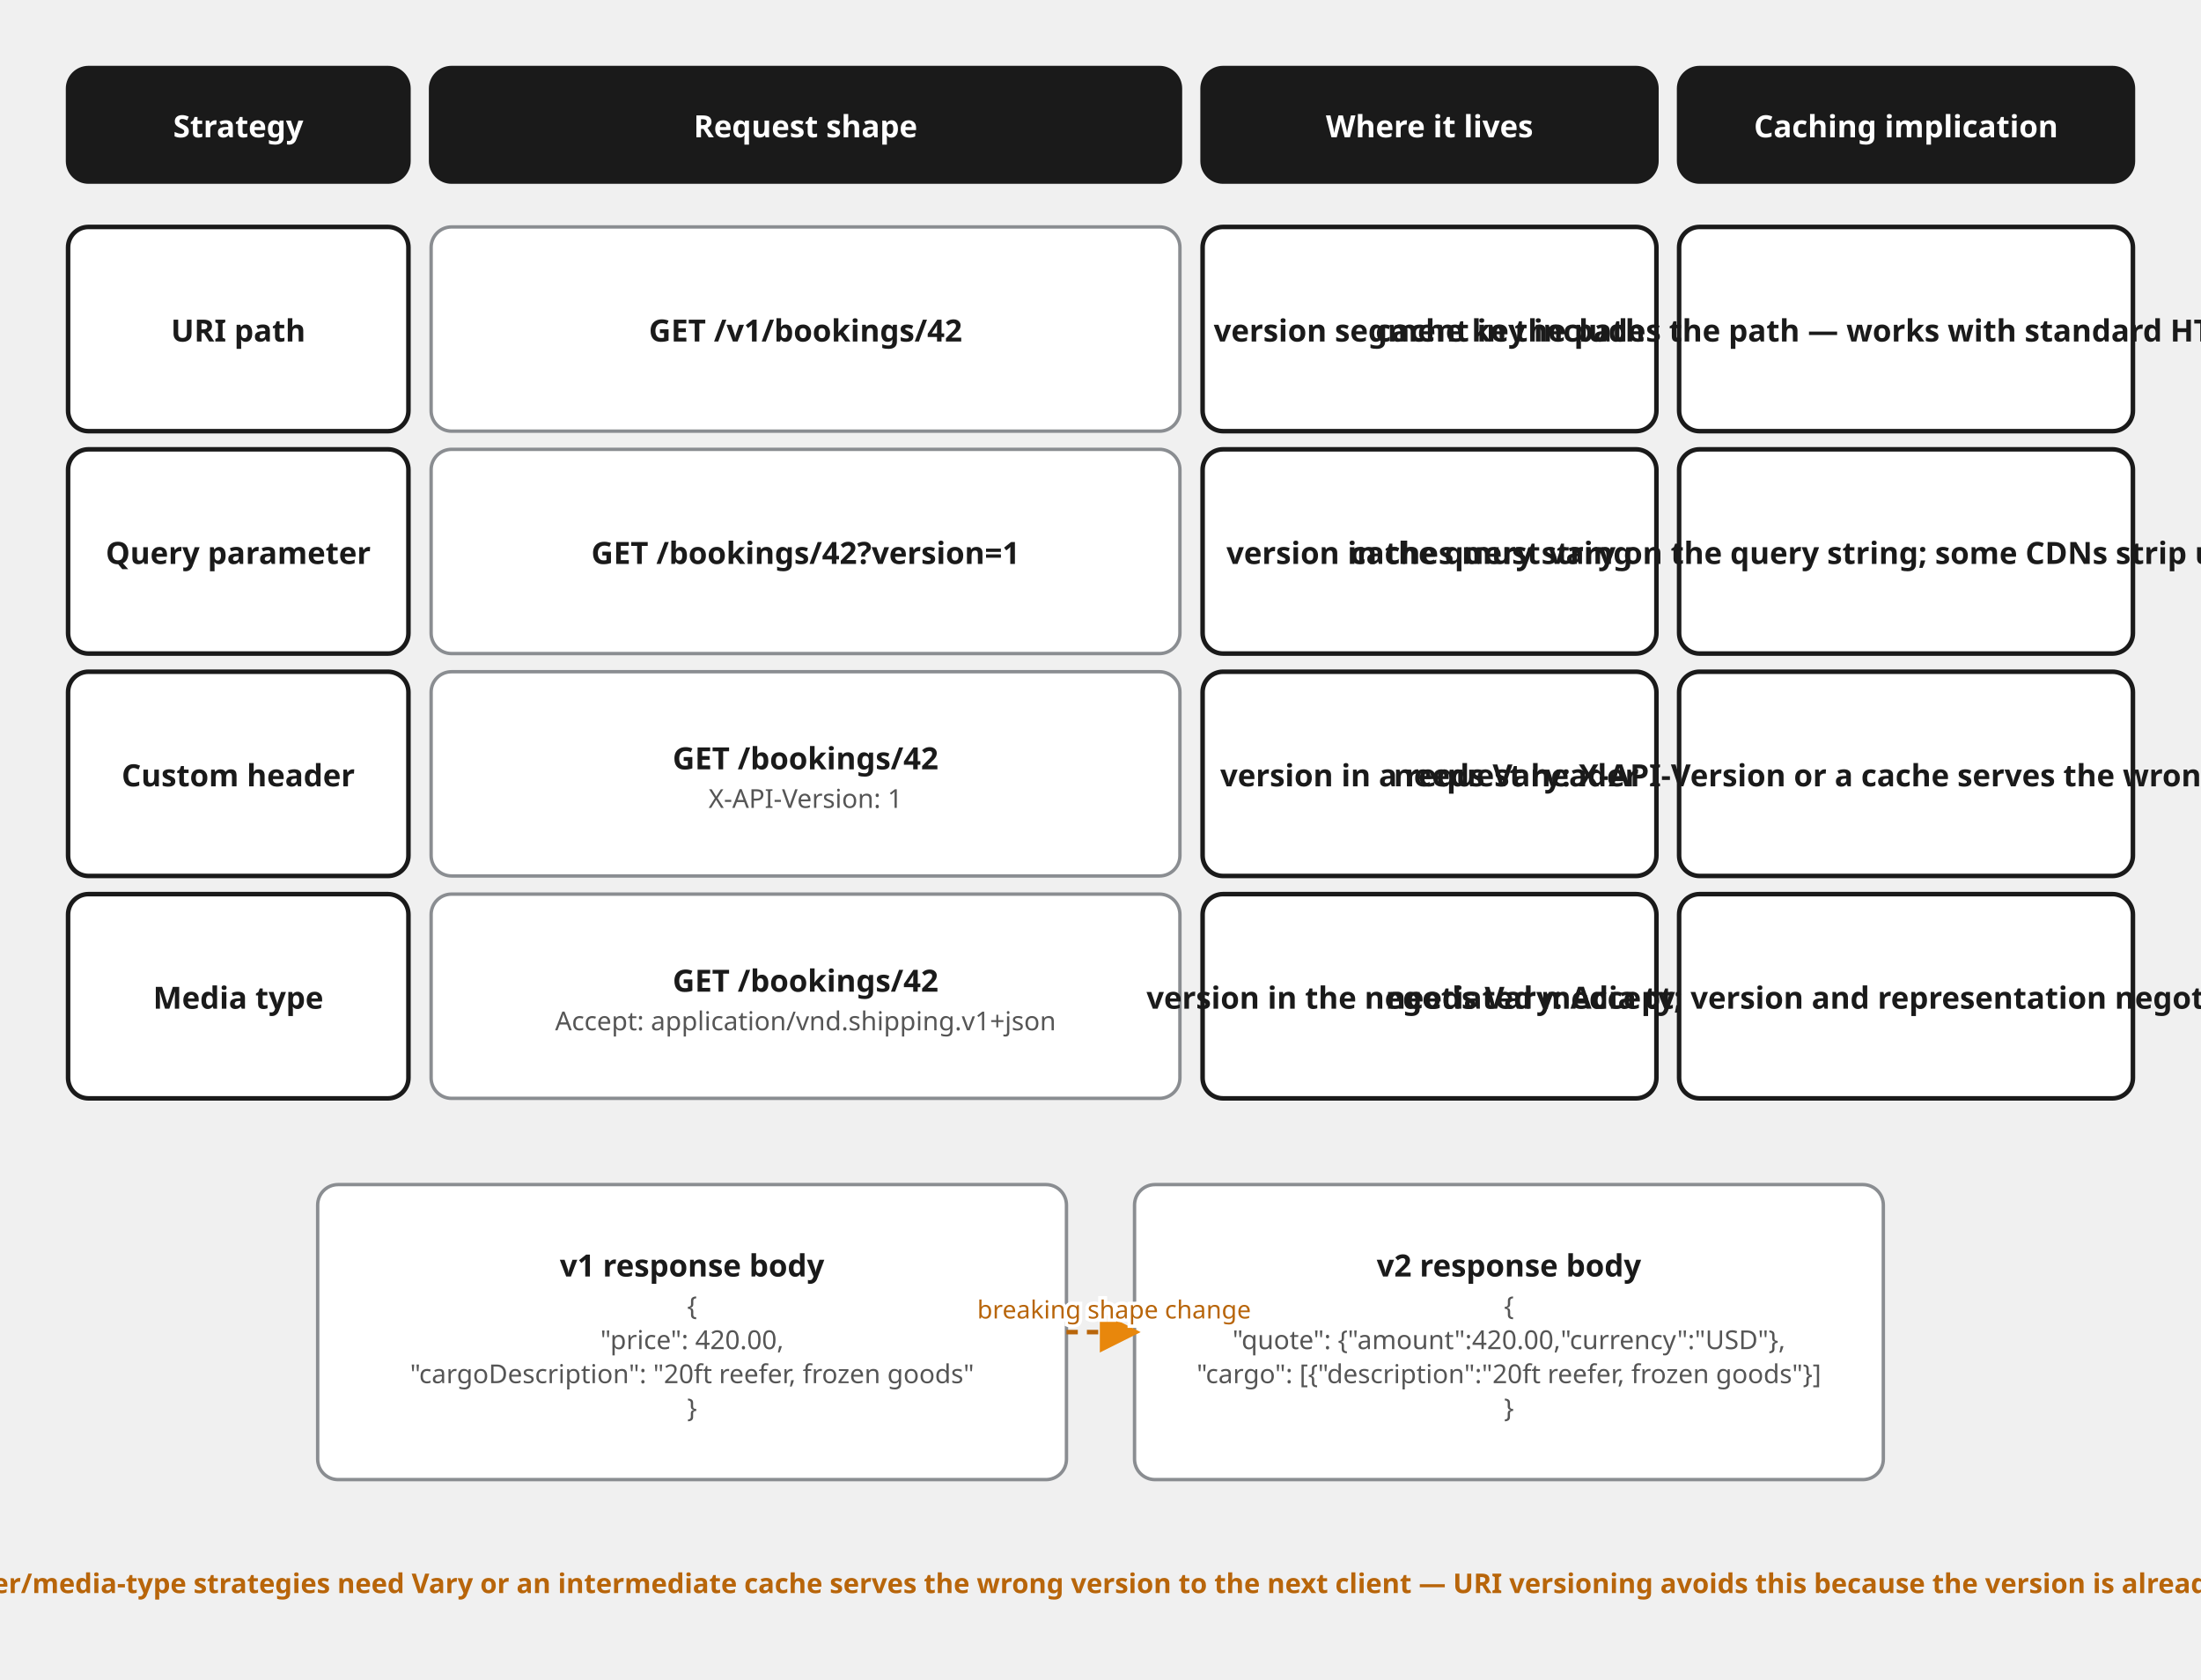
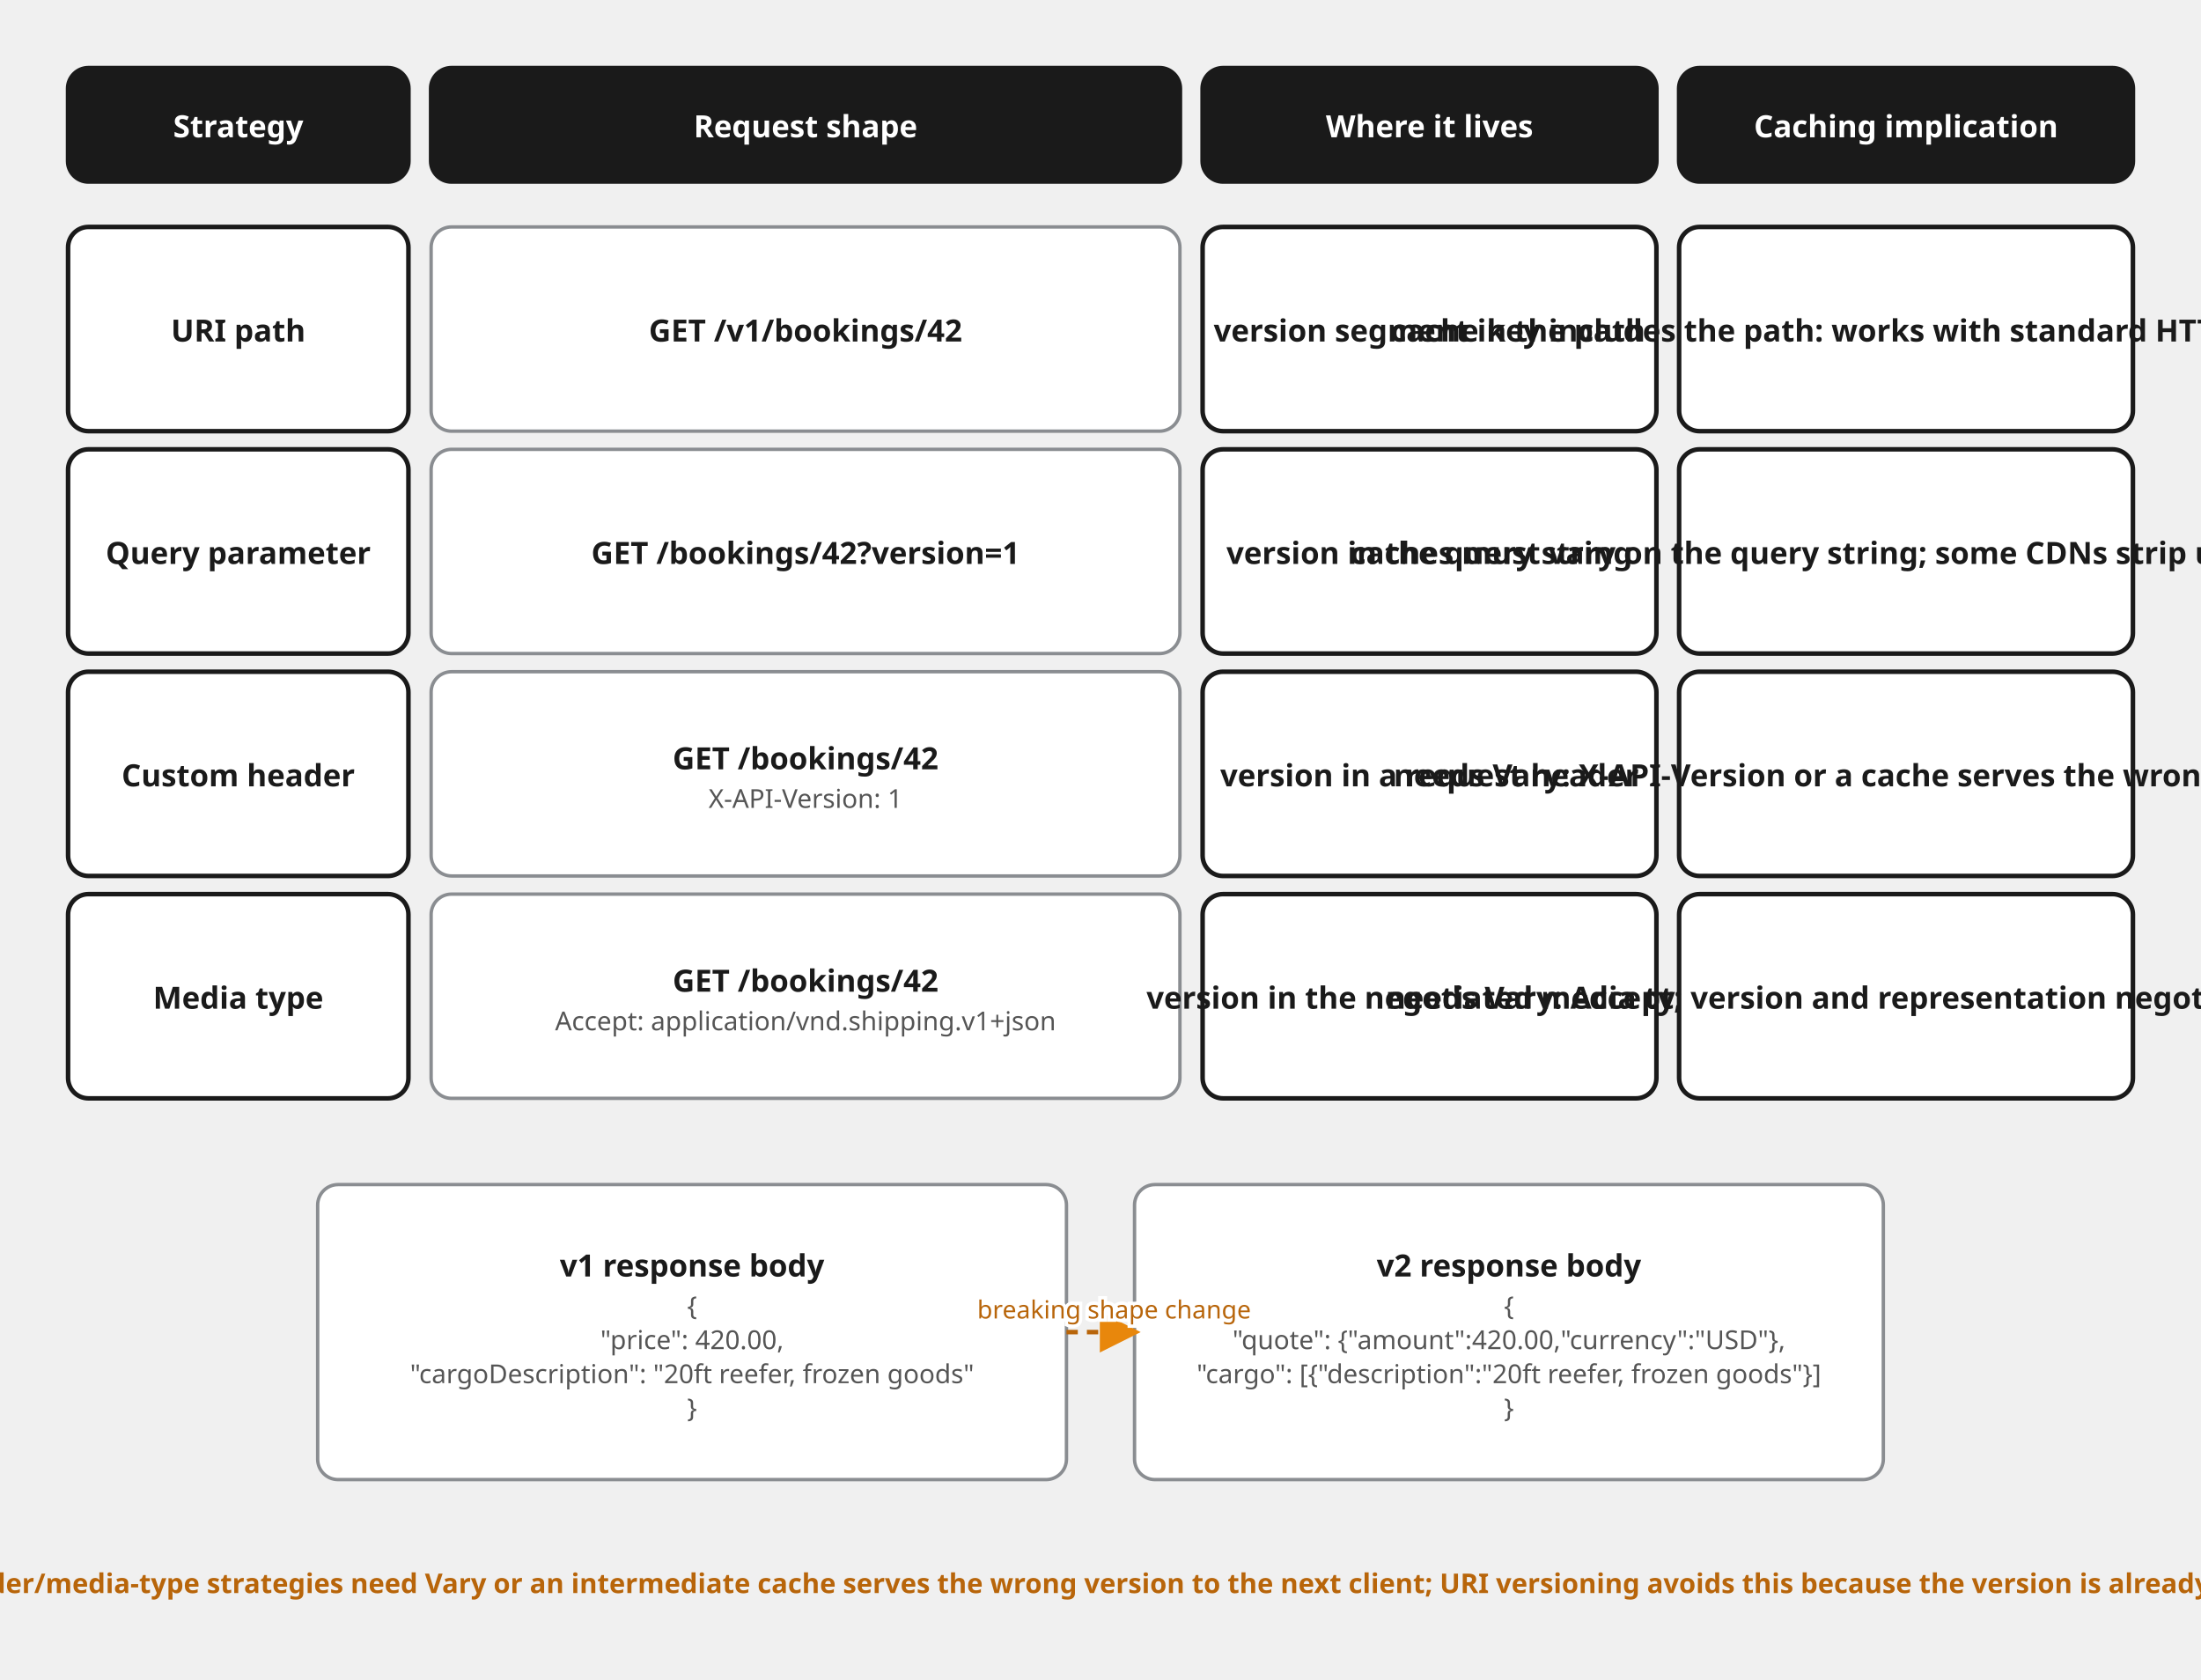
<svg xmlns="http://www.w3.org/2000/svg" viewBox="0 0 970 740" font-family="'Red Hat Text', system-ui, sans-serif" role="img">
  <defs>
    <marker id="a" viewBox="0 0 10 10" refX="8.5" refY="5" markerWidth="9" markerHeight="9" orient="auto-start-reverse">
      <path d="M0,0 L10,5 L0,10 z" fill="#555" />
    </marker>
    <marker id="am" viewBox="0 0 10 10" refX="8.5" refY="5" markerWidth="9" markerHeight="9" orient="auto-start-reverse">
      <path d="M0,0 L10,5 L0,10 z" fill="#e8870c" />
    </marker>
  </defs>
  <rect x="30" y="30" width="150" height="50" rx="9" fill="#1a1a1a" stroke="#1a1a1a" stroke-width="2" />
  <text x="105.0" y="60.5" font-size="13.5" font-weight="700" fill="#ffffff" text-anchor="middle">Strategy</text>
  <rect x="190" y="30" width="330" height="50" rx="9" fill="#1a1a1a" stroke="#1a1a1a" stroke-width="2" />
  <text x="355.0" y="60.5" font-size="13.5" font-weight="700" fill="#ffffff" text-anchor="middle">Request shape</text>
  <rect x="530" y="30" width="200" height="50" rx="9" fill="#1a1a1a" stroke="#1a1a1a" stroke-width="2" />
  <text x="630.0" y="60.5" font-size="13.5" font-weight="700" fill="#ffffff" text-anchor="middle">Where it lives</text>
  <rect x="740" y="30" width="200" height="50" rx="9" fill="#1a1a1a" stroke="#1a1a1a" stroke-width="2" />
  <text x="840.0" y="60.5" font-size="13.5" font-weight="700" fill="#ffffff" text-anchor="middle">Caching implication</text>
  <rect x="30" y="100" width="150" height="90" rx="9" fill="#ffffff" stroke="#1a1a1a" stroke-width="2" />
  <text x="105.0" y="150.5" font-size="13.5" font-weight="700" fill="#1a1a1a" text-anchor="middle">URI path</text>
  <rect x="190" y="100" width="330" height="90" rx="9" fill="#ffffff" stroke="#8a8d91" stroke-width="1.5" />
  <text x="355.0" y="150.5" font-size="13.5" font-weight="700" fill="#1a1a1a" text-anchor="middle">GET /v1/bookings/42</text>
  <rect x="530" y="100" width="200" height="90" rx="9" fill="#ffffff" stroke="#1a1a1a" stroke-width="2" />
  <text x="630.0" y="150.5" font-size="13.5" font-weight="700" fill="#1a1a1a" text-anchor="middle">version segment in the path</text>
  <rect x="740" y="100" width="200" height="90" rx="9" fill="#ffffff" stroke="#1a1a1a" stroke-width="2" />
-   <text x="840.0" y="150.5" font-size="13.5" font-weight="700" fill="#1a1a1a" text-anchor="middle">cache key includes the path — works with standard HTTP caches as-is</text>
+   <text x="840.0" y="150.5" font-size="13.5" font-weight="700" fill="#1a1a1a" text-anchor="middle">cache key includes the path: works with standard HTTP caches as-is</text>
  <rect x="30" y="198" width="150" height="90" rx="9" fill="#ffffff" stroke="#1a1a1a" stroke-width="2" />
  <text x="105.0" y="248.5" font-size="13.5" font-weight="700" fill="#1a1a1a" text-anchor="middle">Query parameter</text>
  <rect x="190" y="198" width="330" height="90" rx="9" fill="#ffffff" stroke="#8a8d91" stroke-width="1.5" />
  <text x="355.0" y="248.5" font-size="13.5" font-weight="700" fill="#1a1a1a" text-anchor="middle">GET /bookings/42?version=1</text>
  <rect x="530" y="198" width="200" height="90" rx="9" fill="#ffffff" stroke="#1a1a1a" stroke-width="2" />
  <text x="630.0" y="248.5" font-size="13.5" font-weight="700" fill="#1a1a1a" text-anchor="middle">version in the query string</text>
  <rect x="740" y="198" width="200" height="90" rx="9" fill="#ffffff" stroke="#1a1a1a" stroke-width="2" />
  <text x="840.0" y="248.5" font-size="13.5" font-weight="700" fill="#1a1a1a" text-anchor="middle">caches must vary on the query string; some CDNs strip unknown params</text>
  <rect x="30" y="296" width="150" height="90" rx="9" fill="#ffffff" stroke="#1a1a1a" stroke-width="2" />
  <text x="105.0" y="346.5" font-size="13.5" font-weight="700" fill="#1a1a1a" text-anchor="middle">Custom header</text>
  <rect x="190" y="296" width="330" height="90" rx="9" fill="#ffffff" stroke="#8a8d91" stroke-width="1.5" />
  <text x="355.0" y="339.0" font-size="13.5" font-weight="700" fill="#1a1a1a" text-anchor="middle">GET /bookings/42</text>
  <text x="355.0" y="356.0" font-size="11.5" fill="#555555" text-anchor="middle">X-API-Version: 1</text>
  <rect x="530" y="296" width="200" height="90" rx="9" fill="#ffffff" stroke="#1a1a1a" stroke-width="2" />
  <text x="630.0" y="346.5" font-size="13.5" font-weight="700" fill="#1a1a1a" text-anchor="middle">version in a request header</text>
  <rect x="740" y="296" width="200" height="90" rx="9" fill="#ffffff" stroke="#1a1a1a" stroke-width="2" />
  <text x="840.0" y="346.5" font-size="13.5" font-weight="700" fill="#1a1a1a" text-anchor="middle">needs Vary: X-API-Version or a cache serves the wrong version next</text>
  <rect x="30" y="394" width="150" height="90" rx="9" fill="#ffffff" stroke="#1a1a1a" stroke-width="2" />
  <text x="105.0" y="444.5" font-size="13.5" font-weight="700" fill="#1a1a1a" text-anchor="middle">Media type</text>
  <rect x="190" y="394" width="330" height="90" rx="9" fill="#ffffff" stroke="#8a8d91" stroke-width="1.5" />
  <text x="355.0" y="437.0" font-size="13.5" font-weight="700" fill="#1a1a1a" text-anchor="middle">GET /bookings/42</text>
  <text x="355.0" y="454.0" font-size="11.5" fill="#555555" text-anchor="middle">Accept: application/vnd.shipping.v1+json</text>
  <rect x="530" y="394" width="200" height="90" rx="9" fill="#ffffff" stroke="#1a1a1a" stroke-width="2" />
  <text x="630.0" y="444.5" font-size="13.5" font-weight="700" fill="#1a1a1a" text-anchor="middle">version in the negotiated media type</text>
  <rect x="740" y="394" width="200" height="90" rx="9" fill="#ffffff" stroke="#1a1a1a" stroke-width="2" />
  <text x="840.0" y="444.5" font-size="13.5" font-weight="700" fill="#1a1a1a" text-anchor="middle">needs Vary: Accept; version and representation negotiated together</text>
  <rect x="140" y="522" width="330" height="130" rx="9" fill="#ffffff" stroke="#8a8d91" stroke-width="1.5" />
  <text x="305.0" y="562.5" font-size="13.5" font-weight="700" fill="#1a1a1a" text-anchor="middle">v1 response body</text>
  <text x="305.0" y="579.5" font-size="11.5" fill="#555555" text-anchor="middle">{</text>
  <text x="305.0" y="594.5" font-size="11.5" fill="#555555" text-anchor="middle">  "price": 420.00,</text>
  <text x="305.0" y="609.5" font-size="11.5" fill="#555555" text-anchor="middle">  "cargoDescription": "20ft reefer, frozen goods"</text>
  <text x="305.0" y="624.5" font-size="11.5" fill="#555555" text-anchor="middle">}</text>
  <rect x="500" y="522" width="330" height="130" rx="9" fill="#ffffff" stroke="#8a8d91" stroke-width="1.5" />
  <text x="665.0" y="562.5" font-size="13.5" font-weight="700" fill="#1a1a1a" text-anchor="middle">v2 response body</text>
  <text x="665.0" y="579.5" font-size="11.5" fill="#555555" text-anchor="middle">{</text>
  <text x="665.0" y="594.5" font-size="11.5" fill="#555555" text-anchor="middle">  "quote": {"amount":420.00,"currency":"USD"},</text>
  <text x="665.0" y="609.5" font-size="11.5" fill="#555555" text-anchor="middle">  "cargo": [{"description":"20ft reefer, frozen goods"}]</text>
  <text x="665.0" y="624.5" font-size="11.5" fill="#555555" text-anchor="middle">}</text>
  <path d="M470,587 L500,587" fill="none" stroke="#b8650a" stroke-width="2" stroke-dasharray="5 4" marker-end="url(#am)" />
  <text x="491.0" y="581.0" font-size="11" fill="#ffffff" stroke="#ffffff" stroke-width="3" paint-order="stroke" text-anchor="middle">breaking shape change</text>
  <text x="491.0" y="581.0" font-size="11" fill="#b8650a" text-anchor="middle">breaking shape change</text>
-   <text x="485" y="702" font-size="12" fill="#b8650a" text-anchor="middle" font-weight="700">Query-param and header/media-type strategies need Vary or an intermediate cache serves the wrong version to the next client — URI versioning avoids this because the version is already part of the cache key.</text>
+   <text x="485" y="702" font-size="12" fill="#b8650a" text-anchor="middle" font-weight="700">Query-param and header/media-type strategies need Vary or an intermediate cache serves the wrong version to the next client; URI versioning avoids this because the version is already part of the cache key.</text>
</svg>
